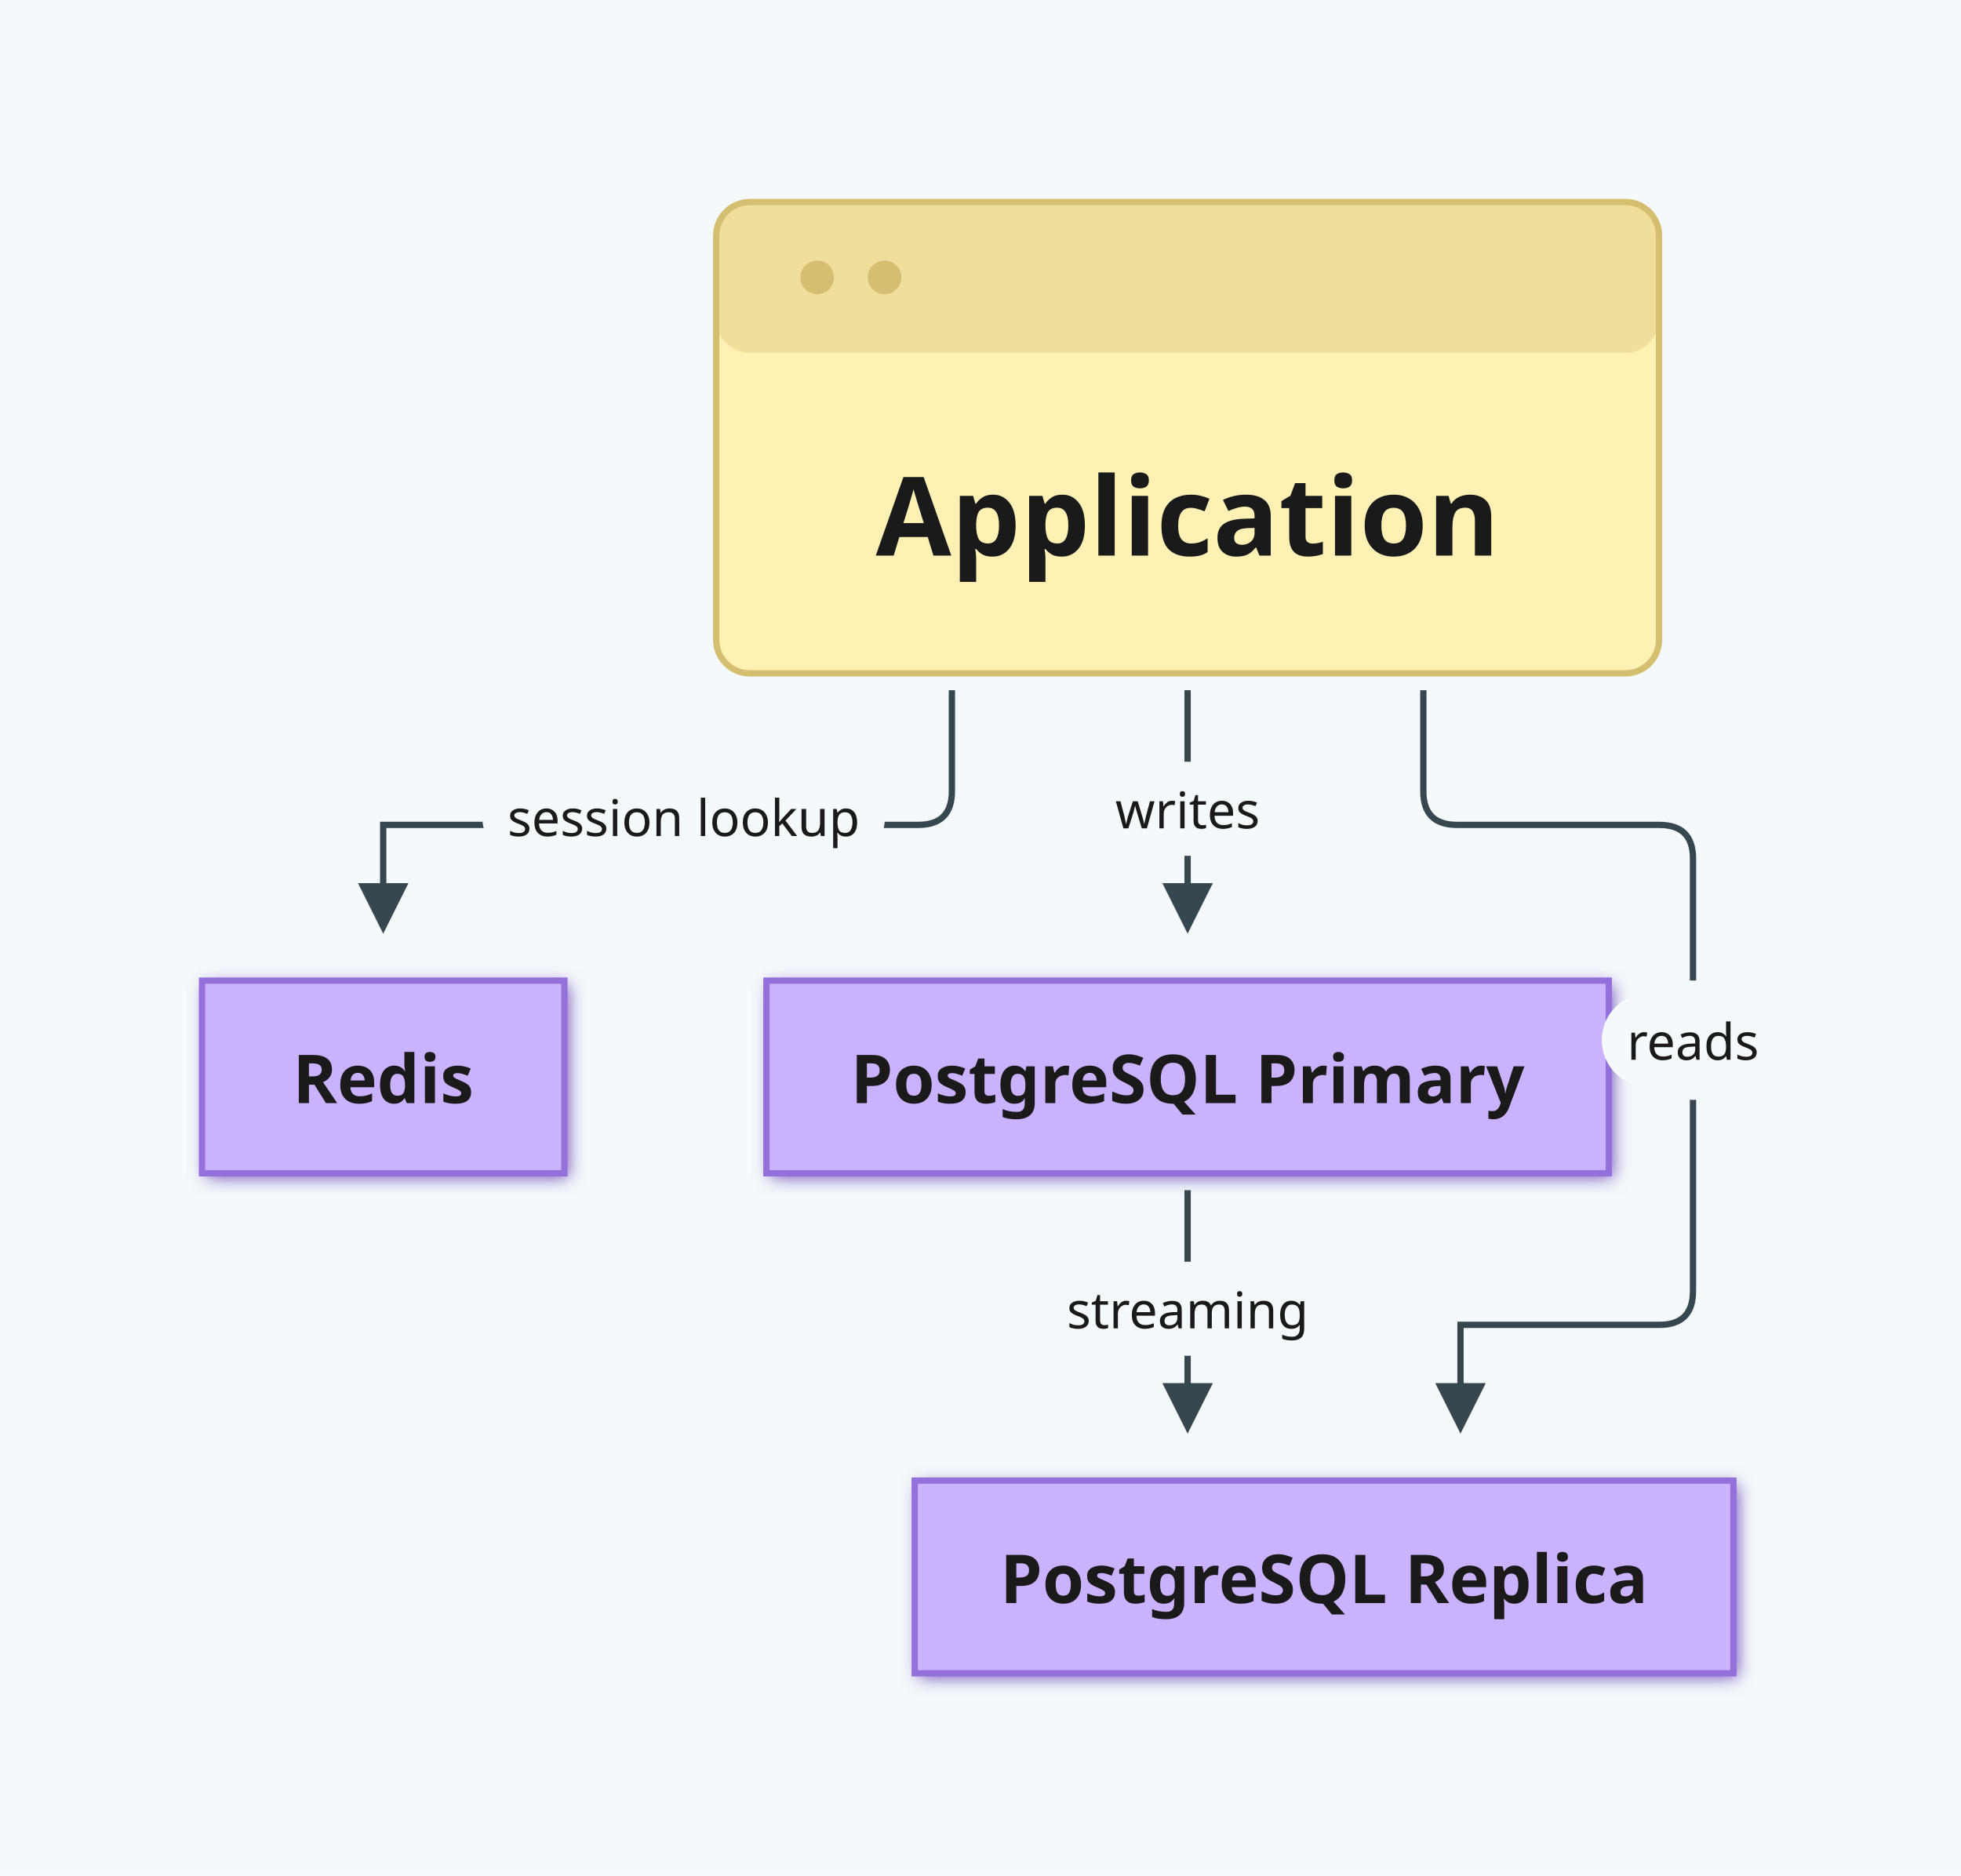
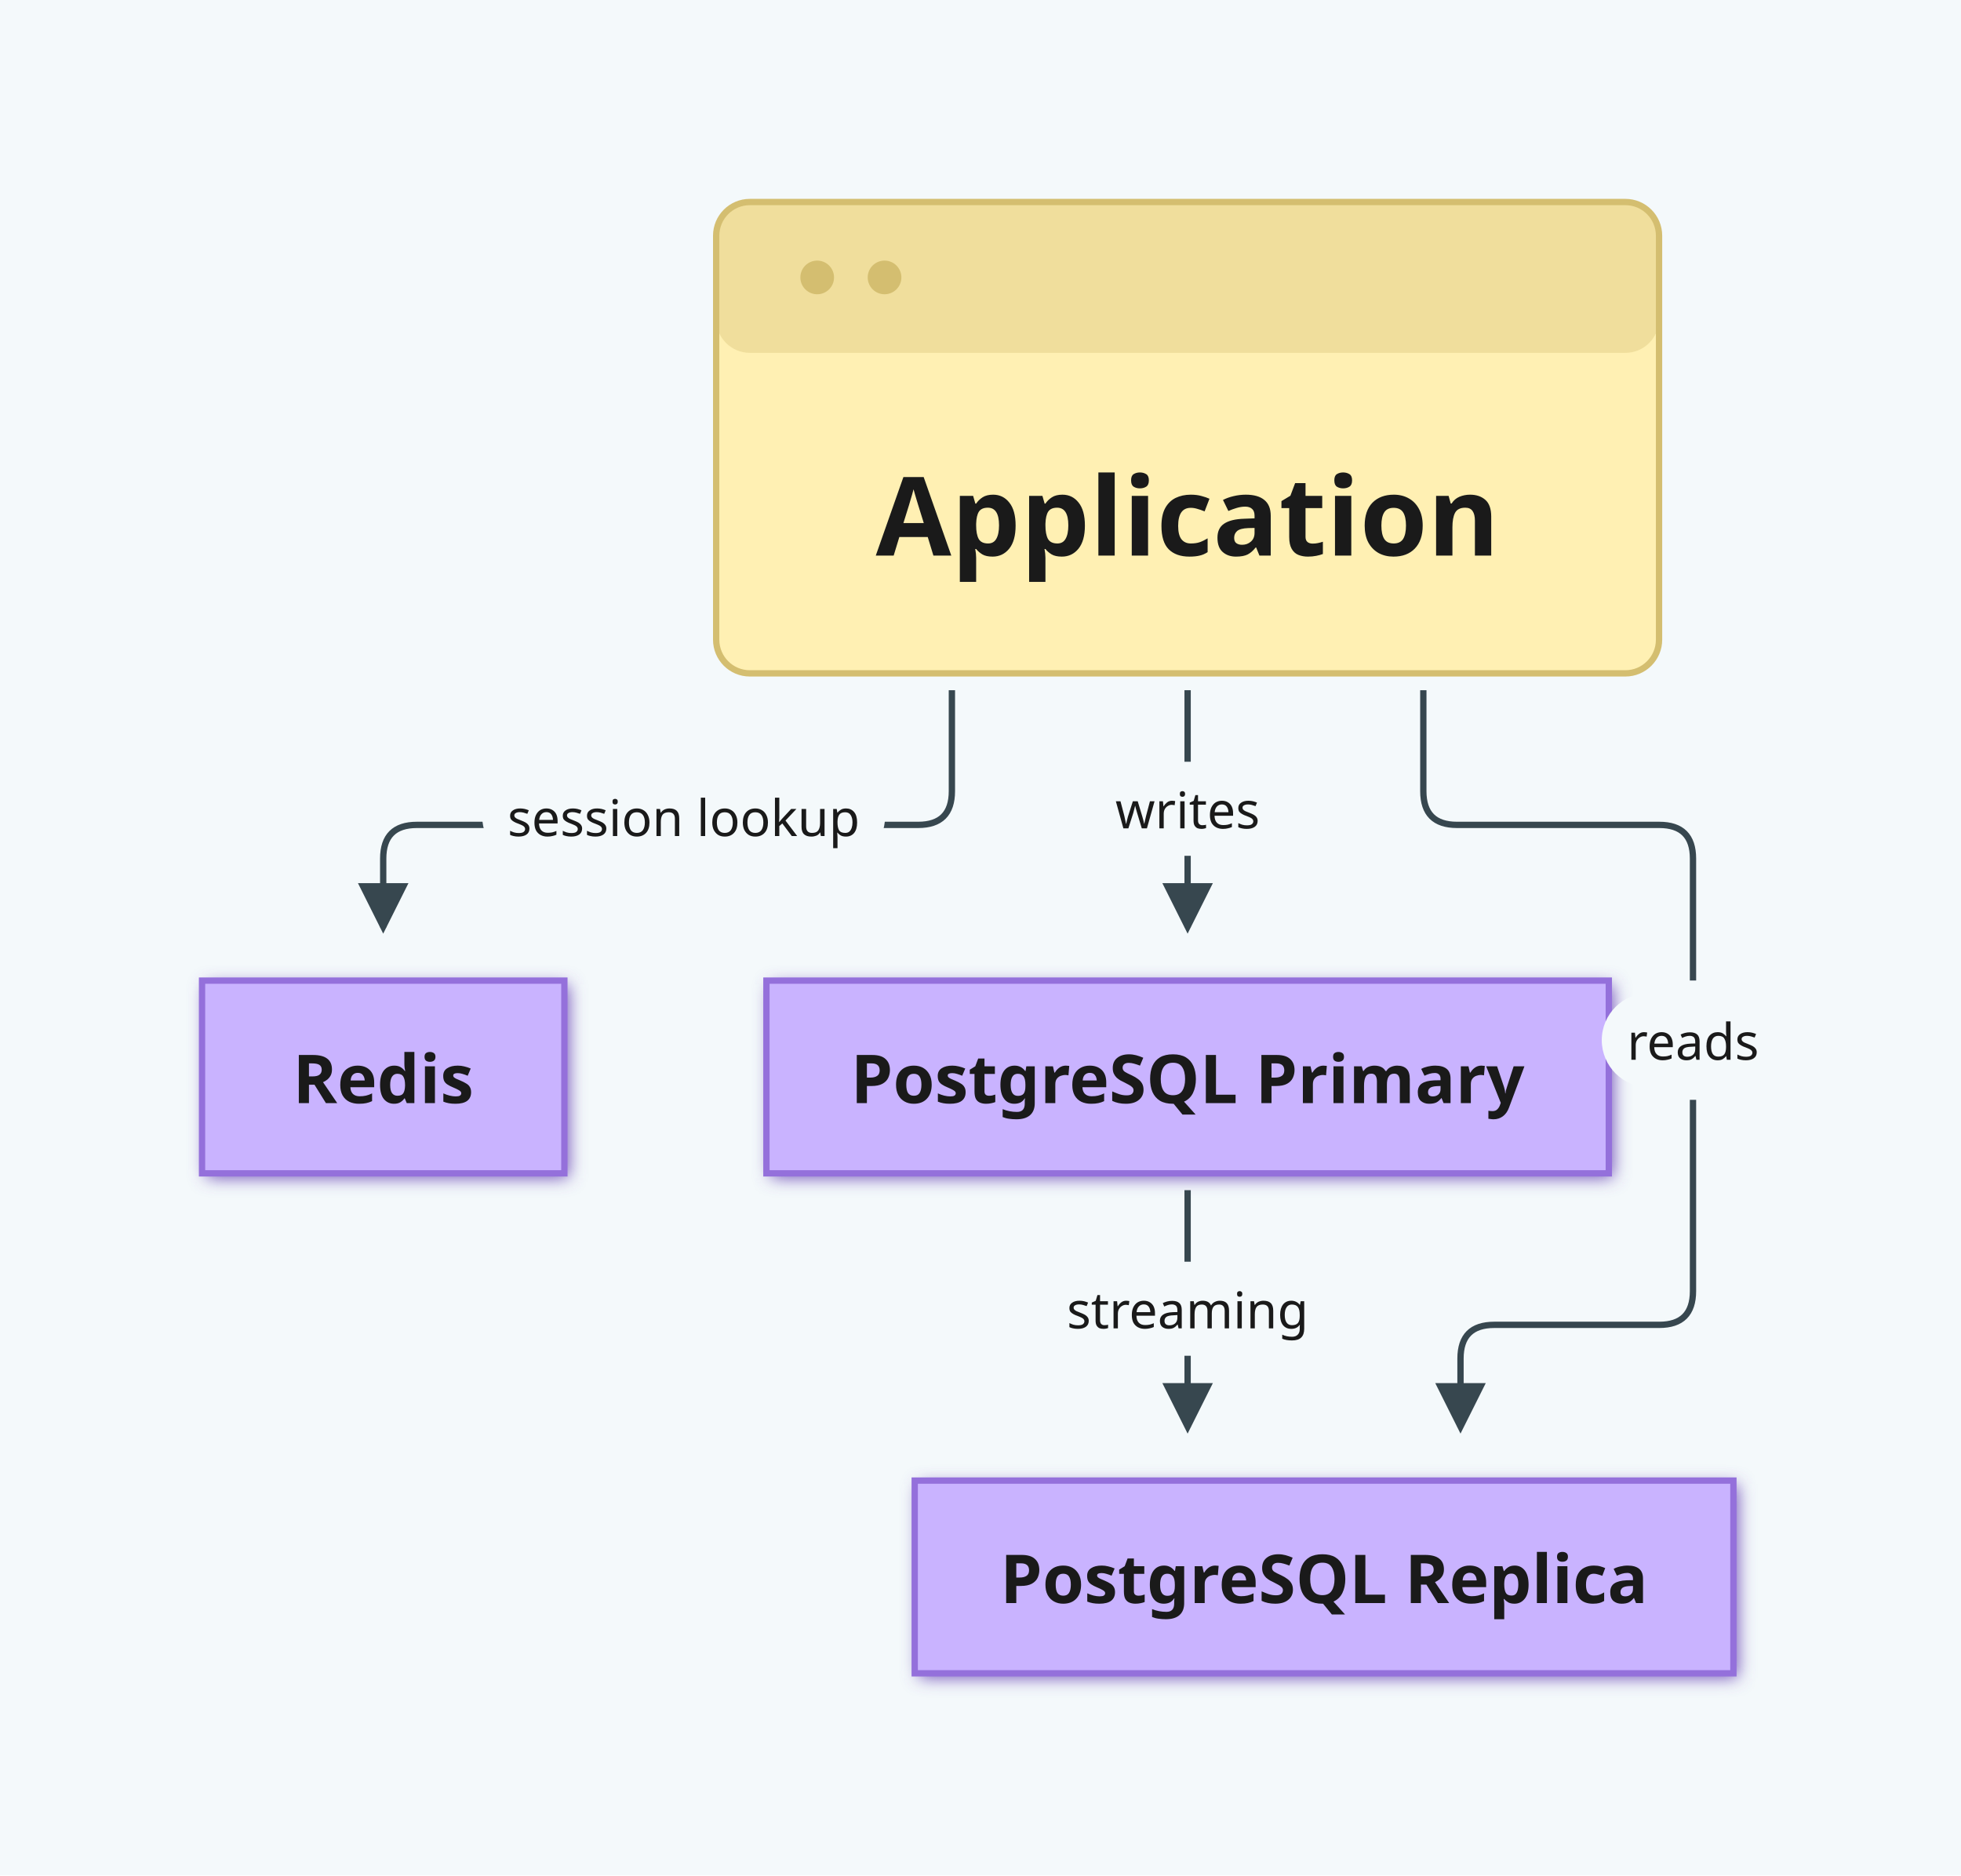
<svg xmlns="http://www.w3.org/2000/svg" viewBox="0 0 232.94 222.796">
  <defs>
    <filter id="cora-shadow-blur" x="-50%" y="-50%" width="200%" height="200%">
      <feGaussianBlur stdDeviation="1" />
    </filter>
    <marker id="cora-marker-arrow" markerWidth="8" markerHeight="8" refX="7" refY="4" orient="auto" markerUnits="strokeWidth">
      <path d="M 0 0 L 8 4 L 0 8 z" fill="#37474F" />
    </marker>
    <marker id="cora-marker-circle" markerWidth="8" markerHeight="8" refX="4" refY="4" orient="auto" markerUnits="strokeWidth">
      <circle cx="4" cy="4" r="3" fill="none" stroke="#37474F" stroke-width="1.5" />
    </marker>
    <marker id="cora-marker-filled-circle" markerWidth="8" markerHeight="8" refX="4" refY="4" orient="auto" markerUnits="strokeWidth">
      <circle cx="4" cy="4" r="3" fill="#37474F" />
    </marker>
  </defs>
  <rect x="0" y="0" width="232.94" height="222.796" fill="#F4F9FB" />
  <g id="groups" />
  <g id="nodes">
    <g>
      <rect x="85.072" y="24" width="112" height="56" rx="4" ry="4" fill="#FFF0B3" stroke="#D4BE70" stroke-width="0.75" />
      <rect x="85.072" y="24" width="112" height="17.92" rx="4" ry="4" fill="#D4BE70" opacity="0.35" />
      <circle cx="97.072" cy="32.96" r="2" fill="#D4BE70" />
      <circle cx="105.072" cy="32.96" r="2" fill="#D4BE70" />
      <text x="141.072" y="66.004" text-anchor="middle" font-family="'Noto Sans', sans-serif" font-size="13" font-weight="600" fill="#1A1A1A">Application</text>
    </g>
    <g>
      <g filter="url(#cora-shadow-blur)">
        <rect x="24.5" y="117.002" width="43.04" height="22.896" fill="#7050B8" />
      </g>
      <rect x="24" y="116.502" width="43.04" height="22.896" fill="#C9B3FF" stroke="#9470DB" stroke-width="0.75" />
      <text x="45.52" y="131.054" text-anchor="middle" font-family="'Noto Sans', sans-serif" font-size="8" font-weight="600" fill="#1A1A1A">Redis</text>
    </g>
    <g>
      <g filter="url(#cora-shadow-blur)">
        <rect x="91.54" y="117.002" width="100.064" height="22.896" fill="#7050B8" />
      </g>
      <rect x="91.04" y="116.502" width="100.064" height="22.896" fill="#C9B3FF" stroke="#9470DB" stroke-width="0.75" />
      <text x="141.072" y="131.054" text-anchor="middle" font-family="'Noto Sans', sans-serif" font-size="8" font-weight="600" fill="#1A1A1A">PostgreSQL Primary</text>
    </g>
    <g>
      <g filter="url(#cora-shadow-blur)">
        <rect x="109.156" y="176.4" width="97.248" height="22.896" fill="#7050B8" />
      </g>
      <rect x="108.656" y="175.9" width="97.248" height="22.896" fill="#C9B3FF" stroke="#9470DB" stroke-width="0.75" />
      <text x="157.28" y="190.452" text-anchor="middle" font-family="'Noto Sans', sans-serif" font-size="8" font-weight="600" fill="#1A1A1A">PostgreSQL Replica</text>
    </g>
  </g>
  <g id="edges">
-     <path d="M 113.072 82 L 113.072 94 Q 113.072 98 109.072 98 L 57.279 98 M 105.141 98 L 45.52 98 L 45.52 110.172" fill="none" stroke="#37474F" stroke-width="0.75" marker-end="url(#cora-marker-arrow)" />
+     <path d="M 113.072 82 L 113.072 94 Q 113.072 98 109.072 98 L 58.434 98 M 103.986 98 L 49.52 98 Q 45.52 98 45.52 102 L 45.52 110.172" fill="none" stroke="#37474F" stroke-width="0.75" marker-end="url(#cora-marker-arrow)" />
    <path d="M 141.072 82 L 141.072 110.172" fill="none" stroke="#37474F" stroke-width="0.75" marker-end="url(#cora-marker-arrow)" />
-     <path d="M 169.072 82 L 169.072 94 Q 169.072 98 173.072 98 L 197.104 98 Q 201.104 98 201.104 102 L 201.104 116.491 M 201.104 130.663 L 201.104 153.398 Q 201.104 157.398 197.104 157.398 L 173.488 157.398 L 173.488 169.57" fill="none" stroke="#37474F" stroke-width="0.75" marker-end="url(#cora-marker-arrow)" />
+     <path d="M 169.072 82 L 169.072 94 Q 169.072 98 173.072 98 L 197.104 98 Q 201.104 98 201.104 102 L 201.104 116.491 M 201.104 130.663 L 201.104 153.398 Q 201.104 157.398 197.104 157.398 L 177.488 157.398 Q 173.488 157.398 173.488 161.398 L 173.488 169.57" fill="none" stroke="#37474F" stroke-width="0.75" marker-end="url(#cora-marker-arrow)" />
    <path d="M 141.072 141.398 L 141.072 169.57" fill="none" stroke="#37474F" stroke-width="0.75" marker-end="url(#cora-marker-arrow)" />
  </g>
  <g id="edge-labels">
    <g>
      <rect x="57.279" y="91.414" width="47.862" height="11.172" rx="5.586" ry="5.586" fill="#F4F9FB" />
      <text x="81.21" y="99.328" text-anchor="middle" font-family="'Noto Sans', sans-serif" font-size="6" font-weight="400" fill="#1A1A1A">session lookup</text>
    </g>
    <g>
      <rect x="129.489" y="90.5" width="23.166" height="11.172" rx="5.586" ry="5.586" fill="#F4F9FB" />
      <text x="141.072" y="98.414" text-anchor="middle" font-family="'Noto Sans', sans-serif" font-size="6" font-weight="400" fill="#1A1A1A">writes</text>
    </g>
    <g>
      <rect x="190.268" y="117.991" width="21.672" height="11.172" rx="5.586" ry="5.586" fill="#F4F9FB" />
      <text x="201.104" y="125.905" text-anchor="middle" font-family="'Noto Sans', sans-serif" font-size="6" font-weight="400" fill="#1A1A1A">reads</text>
    </g>
    <g>
      <rect x="123.72" y="149.898" width="34.704" height="11.172" rx="5.586" ry="5.586" fill="#F4F9FB" />
      <text x="141.072" y="157.812" text-anchor="middle" font-family="'Noto Sans', sans-serif" font-size="6" font-weight="400" fill="#1A1A1A">streaming</text>
    </g>
  </g>
</svg>
